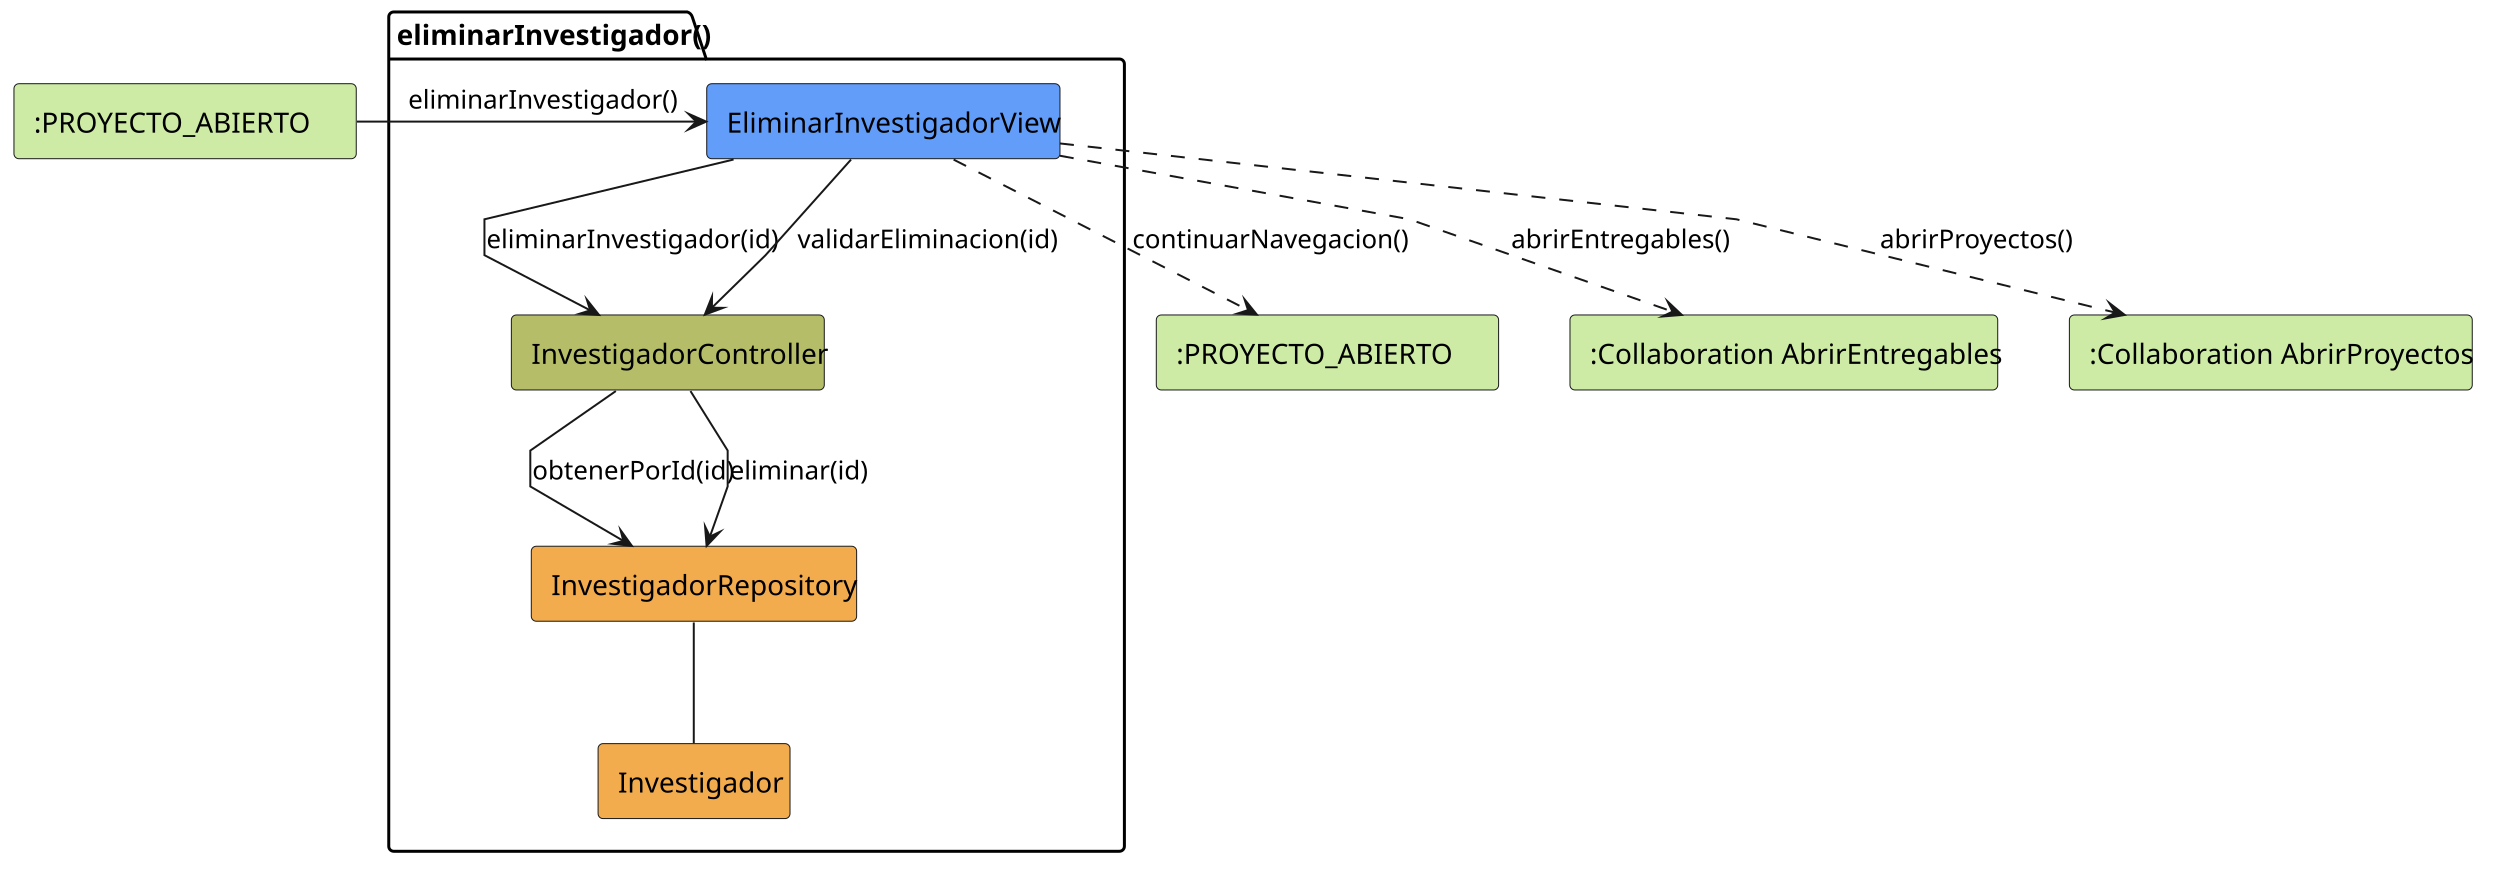
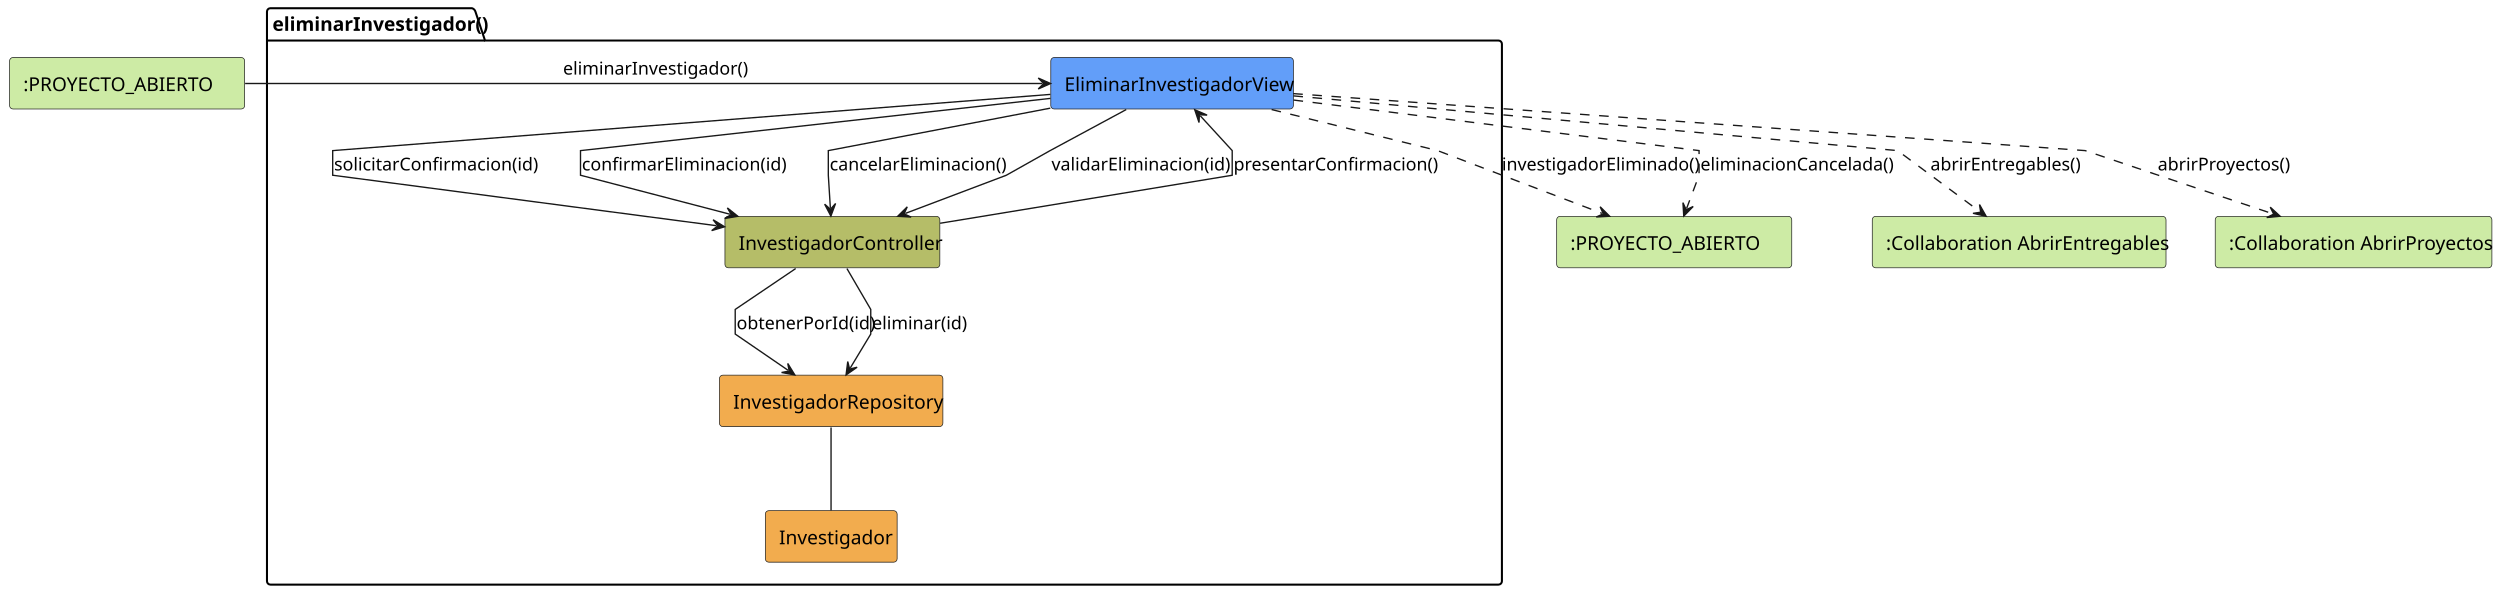
- <svg xmlns="http://www.w3.org/2000/svg" contentStyleType="text/css" data-diagram-type="DESCRIPTION" height="442px" preserveAspectRatio="none" style="width:1254px;height:442px;background:#FFFFFF;" version="1.1" viewBox="0 0 1254 442" width="1254px" zoomAndPan="magnify">
+ <svg xmlns="http://www.w3.org/2000/svg" contentStyleType="text/css" data-diagram-type="DESCRIPTION" height="434px" preserveAspectRatio="none" style="width:1826px;height:434px;background:#FFFFFF;" version="1.1" viewBox="0 0 1826 434" width="1826px" zoomAndPan="magnify">
  <defs />
  <g>
-     <g class="cluster" data-qualified-name="eliminarInvestigador" data-source-line="4" id="ent0002">
-       <path d="M197.5,6 L344.755,6 A3.75,3.75 0 0 1 347.255,8.5 L354.255,29.609 L561.5,29.609 A2.5,2.5 0 0 1 564,32.109 L564,424.5 A2.5,2.5 0 0 1 561.5,427 L197.5,427 A2.5,2.5 0 0 1 195,424.5 L195,8.5 A2.5,2.5 0 0 1 197.5,6" fill="none" style="stroke:#000000;stroke-width:1.5;" />
+     <g class="cluster" data-entity="eliminarInvestigador" data-source-line="4" data-uid="ent0003" id="cluster_eliminarInvestigador">
+       <path d="M197.5,6 L344.755,6 A3.75,3.75 0 0 1 347.255,8.5 L354.255,29.609 L1094.5,29.609 A2.5,2.5 0 0 1 1097,32.109 L1097,424.5 A2.5,2.5 0 0 1 1094.5,427 L197.5,427 A2.5,2.5 0 0 1 195,424.5 L195,8.5 A2.5,2.5 0 0 1 197.5,6" fill="none" style="stroke:#000000;stroke-width:1.5;" />
      <line style="stroke:#000000;stroke-width:1.5;" x1="195" x2="354.255" y1="29.609" y2="29.609" />
-       <text fill="#000000" font-family="sans-serif" font-size="14" font-weight="700" lengthAdjust="spacing" textLength="146.255" x="199" y="22.533">eliminarInvestigador()</text>
+       <text fill="#000000" font-family="sans-serif" font-size="14" font-weight="bold" lengthAdjust="spacing" textLength="146.255" x="199" y="22.533">eliminarInvestigador()</text>
    </g>
-     <g class="entity" data-qualified-name="eliminarInvestigador.EliminarInvestigadorView" data-source-line="5" id="ent0003">
-       <rect fill="#629EF9" height="37.609" rx="2.5" ry="2.5" style="stroke:#181818;stroke-width:0.5;" width="177.179" x="354.5" y="42" />
-       <text fill="#000000" font-family="sans-serif" font-size="14" lengthAdjust="spacing" textLength="157.179" x="364.5" y="66.533">EliminarInvestigadorView</text>
+     <g class="entity" data-entity="EliminarInvestigadorView" data-source-line="5" data-uid="ent0004" id="entity_EliminarInvestigadorView">
+       <rect fill="#629EF9" height="37.609" rx="2.5" ry="2.5" style="stroke:#181818;stroke-width:0.5;" width="177.179" x="767.5" y="42" />
+       <text fill="#000000" font-family="sans-serif" font-size="14" lengthAdjust="spacing" textLength="157.179" x="777.5" y="66.533">EliminarInvestigadorView</text>
    </g>
-     <g class="entity" data-qualified-name="eliminarInvestigador.InvestigadorController" data-source-line="6" id="ent0004">
-       <rect fill="#B5BD68" height="37.609" rx="2.5" ry="2.5" style="stroke:#181818;stroke-width:0.5;" width="156.958" x="256.5" y="158" />
-       <text fill="#000000" font-family="sans-serif" font-size="14" lengthAdjust="spacing" textLength="136.958" x="266.5" y="182.533">InvestigadorController</text>
+     <g class="entity" data-entity="InvestigadorController" data-source-line="6" data-uid="ent0005" id="entity_InvestigadorController">
+       <rect fill="#B5BD68" height="37.609" rx="2.5" ry="2.5" style="stroke:#181818;stroke-width:0.5;" width="156.958" x="529.5" y="158" />
+       <text fill="#000000" font-family="sans-serif" font-size="14" lengthAdjust="spacing" textLength="136.958" x="539.5" y="182.533">InvestigadorController</text>
    </g>
-     <g class="entity" data-qualified-name="eliminarInvestigador.InvestigadorRepository" data-source-line="7" id="ent0005">
-       <rect fill="#F2AC4E" height="37.609" rx="2.5" ry="2.5" style="stroke:#181818;stroke-width:0.5;" width="163.185" x="266.5" y="274" />
-       <text fill="#000000" font-family="sans-serif" font-size="14" lengthAdjust="spacing" textLength="143.185" x="276.5" y="298.533">InvestigadorRepository</text>
+     <g class="entity" data-entity="InvestigadorRepository" data-source-line="7" data-uid="ent0006" id="entity_InvestigadorRepository">
+       <rect fill="#F2AC4E" height="37.609" rx="2.5" ry="2.5" style="stroke:#181818;stroke-width:0.5;" width="163.185" x="525.5" y="274" />
+       <text fill="#000000" font-family="sans-serif" font-size="14" lengthAdjust="spacing" textLength="143.185" x="535.5" y="298.533">InvestigadorRepository</text>
    </g>
-     <g class="entity" data-qualified-name="eliminarInvestigador.Investigador" data-source-line="8" id="ent0006">
-       <rect fill="#F2AC4E" height="37.609" rx="2.5" ry="2.5" style="stroke:#181818;stroke-width:0.5;" width="96.269" x="300" y="373" />
-       <text fill="#000000" font-family="sans-serif" font-size="14" lengthAdjust="spacing" textLength="76.269" x="310" y="397.533">Investigador</text>
+     <g class="entity" data-entity="Investigador" data-source-line="8" data-uid="ent0007" id="entity_Investigador">
+       <rect fill="#F2AC4E" height="37.609" rx="2.5" ry="2.5" style="stroke:#181818;stroke-width:0.5;" width="96.269" x="559" y="373" />
+       <text fill="#000000" font-family="sans-serif" font-size="14" lengthAdjust="spacing" textLength="76.269" x="569" y="397.533">Investigador</text>
    </g>
-     <g class="entity" data-qualified-name="EstadoEntrada" data-source-line="3" id="ent0001">
+     <g class="entity" data-entity="EstadoEntrada" data-source-line="3" data-uid="ent0002" id="entity_EstadoEntrada">
      <rect fill="#CDEBA5" height="37.609" rx="2.5" ry="2.5" style="stroke:#181818;stroke-width:0.5;" width="171.696" x="7" y="42" />
      <text fill="#000000" font-family="sans-serif" font-size="14" lengthAdjust="spacing" textLength="151.696" x="17" y="66.533">:PROYECTO_ABIERTO</text>
    </g>
-     <g class="entity" data-qualified-name="EstadoSalida" data-source-line="11" id="ent0007">
-       <rect fill="#CDEBA5" height="37.609" rx="2.5" ry="2.5" style="stroke:#181818;stroke-width:0.5;" width="171.696" x="580" y="158" />
-       <text fill="#000000" font-family="sans-serif" font-size="14" lengthAdjust="spacing" textLength="151.696" x="590" y="182.533">:PROYECTO_ABIERTO</text>
+     <g class="entity" data-entity="EstadoSalida" data-source-line="11" data-uid="ent0008" id="entity_EstadoSalida">
+       <rect fill="#CDEBA5" height="37.609" rx="2.5" ry="2.5" style="stroke:#181818;stroke-width:0.5;" width="171.696" x="1137" y="158" />
+       <text fill="#000000" font-family="sans-serif" font-size="14" lengthAdjust="spacing" textLength="151.696" x="1147" y="182.533">:PROYECTO_ABIERTO</text>
    </g>
-     <g class="entity" data-qualified-name="AbrirEntregables" data-source-line="12" id="ent0008">
-       <rect fill="#CDEBA5" height="37.609" rx="2.5" ry="2.5" style="stroke:#181818;stroke-width:0.5;" width="214.551" x="787.5" y="158" />
-       <text fill="#000000" font-family="sans-serif" font-size="14" lengthAdjust="spacing" textLength="194.551" x="797.5" y="182.533">:Collaboration AbrirEntregables</text>
+     <g class="entity" data-entity="AbrirEntregables" data-source-line="12" data-uid="ent0009" id="entity_AbrirEntregables">
+       <rect fill="#CDEBA5" height="37.609" rx="2.5" ry="2.5" style="stroke:#181818;stroke-width:0.5;" width="214.551" x="1367.5" y="158" />
+       <text fill="#000000" font-family="sans-serif" font-size="14" lengthAdjust="spacing" textLength="194.551" x="1377.5" y="182.533">:Collaboration AbrirEntregables</text>
    </g>
-     <g class="entity" data-qualified-name="AbrirProyectos" data-source-line="13" id="ent0009">
-       <rect fill="#CDEBA5" height="37.609" rx="2.5" ry="2.5" style="stroke:#181818;stroke-width:0.5;" width="202.082" x="1038" y="158" />
-       <text fill="#000000" font-family="sans-serif" font-size="14" lengthAdjust="spacing" textLength="182.082" x="1048" y="182.533">:Collaboration AbrirProyectos</text>
+     <g class="entity" data-entity="AbrirProyectos" data-source-line="13" data-uid="ent0010" id="entity_AbrirProyectos">
+       <rect fill="#CDEBA5" height="37.609" rx="2.5" ry="2.5" style="stroke:#181818;stroke-width:0.5;" width="202.082" x="1618" y="158" />
+       <text fill="#000000" font-family="sans-serif" font-size="14" lengthAdjust="spacing" textLength="182.082" x="1628" y="182.533">:Collaboration AbrirProyectos</text>
    </g>
-     <g class="link" data-entity-1="ent0001" data-entity-2="ent0003" data-link-type="dependency" data-source-line="15" id="lnk10">
-       <path d="M179.07,61 C232.3,61 295.49,61 349.22,61" fill="none" id="EstadoEntrada-to-EliminarInvestigadorView" style="stroke:#181818;stroke-width:1;" />
-       <polygon fill="#181818" points="354.22,61,345.22,57,349.22,61,345.22,65,354.22,61" style="stroke:#181818;stroke-width:1;stroke-linejoin:miter;stroke-miterlimit:10;" />
-       <text fill="#000000" font-family="sans-serif" font-size="13" lengthAdjust="spacing" textLength="124.992" x="204.75" y="54.495">eliminarInvestigador()</text>
+     <g class="link" data-entity-1="EstadoEntrada" data-entity-2="EliminarInvestigadorView" data-source-line="15" data-uid="lnk11" id="link_EstadoEntrada_EliminarInvestigadorView">
+       <path d="M179.04,61 C325,61 613.62,61 761.33,61" fill="none" id="EstadoEntrada-to-EliminarInvestigadorView" style="stroke:#181818;stroke-width:1;" />
+       <polygon fill="#181818" points="767.33,61,758.33,57,762.33,61,758.33,65,767.33,61" style="stroke:#181818;stroke-width:1;" />
+       <text fill="#000000" font-family="sans-serif" font-size="13" lengthAdjust="spacing" textLength="124.992" x="411.25" y="54.495">eliminarInvestigador()</text>
    </g>
-     <g class="link" data-entity-1="ent0003" data-entity-2="ent0004" data-link-type="dependency" data-source-line="17" id="lnk11">
-       <path d="M367.96,80.01 C311.21,93.63 243,110 243,110 C243,110 243,128 243,128 C243,128 269.947,142.057 296.047,155.677" fill="none" id="EliminarInvestigadorView-to-InvestigadorController" style="stroke:#181818;stroke-width:1;" />
-       <polygon fill="#181818" points="300.48,157.99,294.352,150.28,296.047,155.677,290.651,157.373,300.48,157.99" style="stroke:#181818;stroke-width:1;stroke-linejoin:miter;stroke-miterlimit:10;" />
-       <text fill="#000000" font-family="sans-serif" font-size="13" lengthAdjust="spacing" textLength="135.11" x="244" y="124.495">eliminarInvestigador(id)</text>
+     <g class="link" data-entity-1="EliminarInvestigadorView" data-entity-2="InvestigadorController" data-source-line="17" data-uid="lnk12" id="link_EliminarInvestigadorView_InvestigadorController">
+       <path d="M767.19,68.95 C597.31,82.26 243,110 243,110 C243,110 243,128 243,128 C243,128 416.001,150.748 523.301,164.858" fill="none" id="EliminarInvestigadorView-to-InvestigadorController" style="stroke:#181818;stroke-width:1;" />
+       <polygon fill="#181818" points="529.25,165.64,520.848,160.501,524.293,164.988,519.805,168.433,529.25,165.64" style="stroke:#181818;stroke-width:1;" />
+       <text fill="#000000" font-family="sans-serif" font-size="13" lengthAdjust="spacing" textLength="139.426" x="244" y="124.495">solicitarConfirmacion(id)</text>
    </g>
-     <g class="link" data-entity-1="ent0003" data-entity-2="ent0004" data-link-type="dependency" data-source-line="18" id="lnk12">
-       <path d="M426.88,80.03 C409.41,99.58 384,128 384,128 C384,128 370.973,140.762 357.093,154.352" fill="none" id="EliminarInvestigadorView-to-InvestigadorController-1" style="stroke:#181818;stroke-width:1;" />
-       <polygon fill="#181818" points="353.52,157.85,362.749,154.412,357.093,154.352,357.152,148.695,353.52,157.85" style="stroke:#181818;stroke-width:1;stroke-linejoin:miter;stroke-miterlimit:10;" />
-       <text fill="#000000" font-family="sans-serif" font-size="13" lengthAdjust="spacing" textLength="123.544" x="400" y="124.495">validarEliminacion(id)</text>
+     <g class="link" data-entity-1="InvestigadorController" data-entity-2="EliminarInvestigadorView" data-source-line="18" data-uid="lnk13" id="link_InvestigadorController_EliminarInvestigadorView">
+       <path d="M686.63,163.07 C773.12,148.86 900,128 900,128 C900,128 900,110 900,110 C900,110 889.145,98.162 876.685,84.573" fill="none" id="InvestigadorController-to-EliminarInvestigadorView" style="stroke:#181818;stroke-width:1;" />
+       <polygon fill="#181818" points="872.63,80.15,875.764,89.487,876.009,83.835,881.66,84.081,872.63,80.15" style="stroke:#181818;stroke-width:1;" />
+       <text fill="#000000" font-family="sans-serif" font-size="13" lengthAdjust="spacing" textLength="140.163" x="901" y="124.495">presentarConfirmacion()</text>
    </g>
-     <g class="link" data-entity-1="ent0004" data-entity-2="ent0005" data-link-type="dependency" data-source-line="19" id="lnk13">
-       <path d="M308.91,196.15 C289.37,209.74 266,226 266,226 C266,226 266,244 266,244 C266,244 289.465,257.734 312.685,271.324" fill="none" id="InvestigadorController-to-InvestigadorRepository" style="stroke:#181818;stroke-width:1;" />
-       <polygon fill="#181818" points="317,273.85,311.253,265.852,312.685,271.324,307.212,272.756,317,273.85" style="stroke:#181818;stroke-width:1;stroke-linejoin:miter;stroke-miterlimit:10;" />
-       <text fill="#000000" font-family="sans-serif" font-size="13" lengthAdjust="spacing" textLength="93.939" x="267" y="240.495">obtenerPorId(id)</text>
+     <g class="link" data-entity-1="EliminarInvestigadorView" data-entity-2="InvestigadorController" data-source-line="19" data-uid="lnk14" id="link_EliminarInvestigadorView_InvestigadorController">
+       <path d="M767.27,71.86 C640.85,85.91 424,110 424,110 C424,110 424,128 424,128 C424,128 480.944,142.856 533.154,156.476" fill="none" id="EliminarInvestigadorView-to-InvestigadorController-1" style="stroke:#181818;stroke-width:1;" />
+       <polygon fill="#181818" points="538.96,157.99,531.261,151.848,534.122,156.728,529.242,159.589,538.96,157.99" style="stroke:#181818;stroke-width:1;" />
+       <text fill="#000000" font-family="sans-serif" font-size="13" lengthAdjust="spacing" textLength="139.426" x="425" y="124.495">confirmarEliminacion(id)</text>
    </g>
-     <g class="link" data-entity-1="ent0004" data-entity-2="ent0005" data-link-type="dependency" data-source-line="20" id="lnk14">
-       <path d="M346.34,196.15 C354.84,209.74 365,226 365,226 C365,226 365,244 365,244 C365,244 360.908,255.547 356.098,269.137" fill="none" id="InvestigadorController-to-InvestigadorRepository-1" style="stroke:#181818;stroke-width:1;" />
-       <polygon fill="#181818" points="354.43,273.85,361.204,266.7,356.098,269.137,353.662,264.031,354.43,273.85" style="stroke:#181818;stroke-width:1;stroke-linejoin:miter;stroke-miterlimit:10;" />
-       <text fill="#000000" font-family="sans-serif" font-size="13" lengthAdjust="spacing" textLength="64.289" x="366" y="240.495">eliminar(id)</text>
+     <g class="link" data-entity-1="EliminarInvestigadorView" data-entity-2="InvestigadorController" data-source-line="20" data-uid="lnk15" id="link_EliminarInvestigadorView_InvestigadorController">
+       <path d="M767.15,78.99 C694.95,92.8 605,110 605,110 C605,110 605,128 605,128 C605,128 605.645,138.272 606.495,151.862" fill="none" id="EliminarInvestigadorView-to-InvestigadorController-2" style="stroke:#181818;stroke-width:1;" />
+       <polygon fill="#181818" points="606.87,157.85,610.3,148.618,606.558,152.86,602.316,149.117,606.87,157.85" style="stroke:#181818;stroke-width:1;" />
+       <text fill="#000000" font-family="sans-serif" font-size="13" lengthAdjust="spacing" textLength="124.268" x="606" y="124.495">cancelarEliminacion()</text>
    </g>
-     <g class="link" data-entity-1="ent0005" data-entity-2="ent0006" data-link-type="association" data-source-line="21" id="lnk15">
-       <path d="M348,312.24 C348,329.59 348,355.52 348,372.84" fill="none" id="InvestigadorRepository-Investigador" style="stroke:#181818;stroke-width:1;" />
+     <g class="link" data-entity-1="EliminarInvestigadorView" data-entity-2="InvestigadorController" data-source-line="21" data-uid="lnk16" id="link_EliminarInvestigadorView_InvestigadorController">
+       <path d="M822.61,80.01 C797.35,93.63 767,110 767,110 C767,110 735,128 735,128 C735,128 697.303,142.249 661.263,155.869" fill="none" id="EliminarInvestigadorView-to-InvestigadorController-3" style="stroke:#181818;stroke-width:1;" />
+       <polygon fill="#181818" points="655.65,157.99,665.483,158.55,660.327,156.222,662.655,151.067,655.65,157.99" style="stroke:#181818;stroke-width:1;" />
+       <text fill="#000000" font-family="sans-serif" font-size="13" lengthAdjust="spacing" textLength="123.544" x="768" y="124.495">validarEliminacion(id)</text>
    </g>
-     <g class="link" data-entity-1="ent0003" data-entity-2="ent0007" data-link-type="dependency" data-source-line="22" id="lnk16">
-       <path d="M478.34,80.06 C519.97,101.35 584.288,134.224 626.008,155.554" fill="none" id="EliminarInvestigadorView-to-EstadoSalida" style="stroke:#181818;stroke-width:1;stroke-dasharray:7,7;" />
-       <polygon fill="#181818" points="630.46,157.83,624.268,150.172,626.008,155.554,620.626,157.294,630.46,157.83" style="stroke:#181818;stroke-width:1;stroke-linejoin:miter;stroke-miterlimit:10;" />
-       <text fill="#000000" font-family="sans-serif" font-size="13" lengthAdjust="spacing" textLength="130.793" x="568" y="124.495">continuarNavegacion()</text>
+     <g class="link" data-entity-1="InvestigadorController" data-entity-2="InvestigadorRepository" data-source-line="22" data-uid="lnk17" id="link_InvestigadorController_InvestigadorRepository">
+       <path d="M581.16,196.15 C561.05,209.74 537,226 537,226 C537,226 537,244 537,244 C537,244 555.761,256.868 575.591,270.458" fill="none" id="InvestigadorController-to-InvestigadorRepository" style="stroke:#181818;stroke-width:1;" />
+       <polygon fill="#181818" points="580.54,273.85,575.377,265.463,576.416,271.023,570.855,272.062,580.54,273.85" style="stroke:#181818;stroke-width:1;" />
+       <text fill="#000000" font-family="sans-serif" font-size="13" lengthAdjust="spacing" textLength="93.939" x="538" y="240.495">obtenerPorId(id)</text>
    </g>
-     <g class="link" data-entity-1="ent0003" data-entity-2="ent0008" data-link-type="dependency" data-source-line="23" id="lnk17">
-       <path d="M531.64,78.12 C608.34,92.06 707,110 707,110 C707,110 783.242,136.763 838.912,156.313" fill="none" id="EliminarInvestigadorView-to-AbrirEntregables" style="stroke:#181818;stroke-width:1;stroke-dasharray:7,7;" />
-       <polygon fill="#181818" points="843.63,157.97,836.464,151.214,838.912,156.313,833.813,158.762,843.63,157.97" style="stroke:#181818;stroke-width:1;stroke-linejoin:miter;stroke-miterlimit:10;" />
-       <text fill="#000000" font-family="sans-serif" font-size="13" lengthAdjust="spacing" textLength="104.044" x="758" y="124.495">abrirEntregables()</text>
+     <g class="link" data-entity-1="InvestigadorController" data-entity-2="InvestigadorRepository" data-source-line="23" data-uid="lnk18" id="link_InvestigadorController_InvestigadorRepository">
+       <path d="M618.59,196.15 C626.51,209.74 636,226 636,226 C636,226 636,244 636,244 C636,244 629.285,255.126 621.065,268.716" fill="none" id="InvestigadorController-to-InvestigadorRepository-1" style="stroke:#181818;stroke-width:1;" />
+       <polygon fill="#181818" points="617.96,273.85,626.04,268.219,620.548,269.572,619.195,264.079,617.96,273.85" style="stroke:#181818;stroke-width:1;" />
+       <text fill="#000000" font-family="sans-serif" font-size="13" lengthAdjust="spacing" textLength="64.289" x="637" y="240.495">eliminar(id)</text>
    </g>
-     <g class="link" data-entity-1="ent0003" data-entity-2="ent0009" data-link-type="dependency" data-source-line="24" id="lnk18">
-       <path d="M531.68,71.95 C657.05,86.01 871,110 871,110 C871,110 981.565,137.224 1060.915,156.774" fill="none" id="EliminarInvestigadorView-to-AbrirProyectos" style="stroke:#181818;stroke-width:1;stroke-dasharray:7,7;" />
-       <polygon fill="#181818" points="1065.77,157.97,1057.988,151.933,1060.915,156.774,1056.074,159.701,1065.77,157.97" style="stroke:#181818;stroke-width:1;stroke-linejoin:miter;stroke-miterlimit:10;" />
-       <text fill="#000000" font-family="sans-serif" font-size="13" lengthAdjust="spacing" textLength="92.466" x="943" y="124.495">abrirProyectos()</text>
+     <g class="link" data-entity-1="InvestigadorRepository" data-entity-2="Investigador" data-source-line="24" data-uid="lnk19" id="link_InvestigadorRepository_Investigador">
+       <path d="M607,312.24 C607,329.59 607,355.52 607,372.84" fill="none" id="InvestigadorRepository-Investigador" style="stroke:#181818;stroke-width:1;" />
+     </g>
+     <g class="link" data-entity-1="EliminarInvestigadorView" data-entity-2="EstadoSalida" data-source-line="25" data-uid="lnk20" id="link_EliminarInvestigadorView_EstadoSalida">
+       <path d="M928.79,80.01 C983.84,93.63 1050,110 1050,110 C1050,110 1118.894,136.281 1170.124,155.831" fill="none" id="EliminarInvestigadorView-to-EstadoSalida" style="stroke:#181818;stroke-width:1;stroke-dasharray:7,7;" />
+       <polygon fill="#181818" points="1175.73,157.97,1168.748,151.024,1171.059,156.187,1165.895,158.498,1175.73,157.97" style="stroke:#181818;stroke-width:1;" />
+       <text fill="#000000" font-family="sans-serif" font-size="13" lengthAdjust="spacing" textLength="135.84" x="1097" y="124.495">investigadorEliminado()</text>
+     </g>
+     <g class="link" data-entity-1="EliminarInvestigadorView" data-entity-2="EstadoSalida" data-source-line="26" data-uid="lnk21" id="link_EliminarInvestigadorView_EstadoSalida">
+       <path d="M944.81,73.07 C1058.51,87.25 1241,110 1241,110 C1241,110 1241,128 1241,128 C1241,128 1237.005,138.641 1231.915,152.231" fill="none" id="EliminarInvestigadorView-to-EstadoSalida-1" style="stroke:#181818;stroke-width:1;stroke-dasharray:7,7;" />
+       <polygon fill="#181818" points="1229.81,157.85,1236.713,150.825,1231.564,153.168,1229.221,148.019,1229.81,157.85" style="stroke:#181818;stroke-width:1;" />
+       <text fill="#000000" font-family="sans-serif" font-size="13" lengthAdjust="spacing" textLength="135.846" x="1242" y="124.495">eliminacionCancelada()</text>
+     </g>
+     <g class="link" data-entity-1="EliminarInvestigadorView" data-entity-2="AbrirEntregables" data-source-line="27" data-uid="lnk22" id="link_EliminarInvestigadorView_AbrirEntregables">
+       <path d="M944.71,70.03 C1095.59,83.7 1386,110 1386,110 C1386,110 1419.511,134.845 1445.861,154.395" fill="none" id="EliminarInvestigadorView-to-AbrirEntregables" style="stroke:#181818;stroke-width:1;stroke-dasharray:7,7;" />
+       <polygon fill="#181818" points="1450.68,157.97,1445.835,149.395,1446.665,154.991,1441.069,155.82,1450.68,157.97" style="stroke:#181818;stroke-width:1;" />
+       <text fill="#000000" font-family="sans-serif" font-size="13" lengthAdjust="spacing" textLength="104.044" x="1410" y="124.495">abrirEntregables()</text>
+     </g>
+     <g class="link" data-entity-1="EliminarInvestigadorView" data-entity-2="AbrirProyectos" data-source-line="28" data-uid="lnk23" id="link_EliminarInvestigadorView_AbrirProyectos">
+       <path d="M944.57,68.37 C1126.01,81.43 1523,110 1523,110 C1523,110 1601.724,136.504 1659.754,156.054" fill="none" id="EliminarInvestigadorView-to-AbrirProyectos" style="stroke:#181818;stroke-width:1;stroke-dasharray:7,7;" />
+       <polygon fill="#181818" points="1665.44,157.97,1658.188,151.306,1660.702,156.374,1655.634,158.887,1665.44,157.97" style="stroke:#181818;stroke-width:1;" />
+       <text fill="#000000" font-family="sans-serif" font-size="13" lengthAdjust="spacing" textLength="92.466" x="1576" y="124.495">abrirProyectos()</text>
    </g>
  </g>
</svg>
